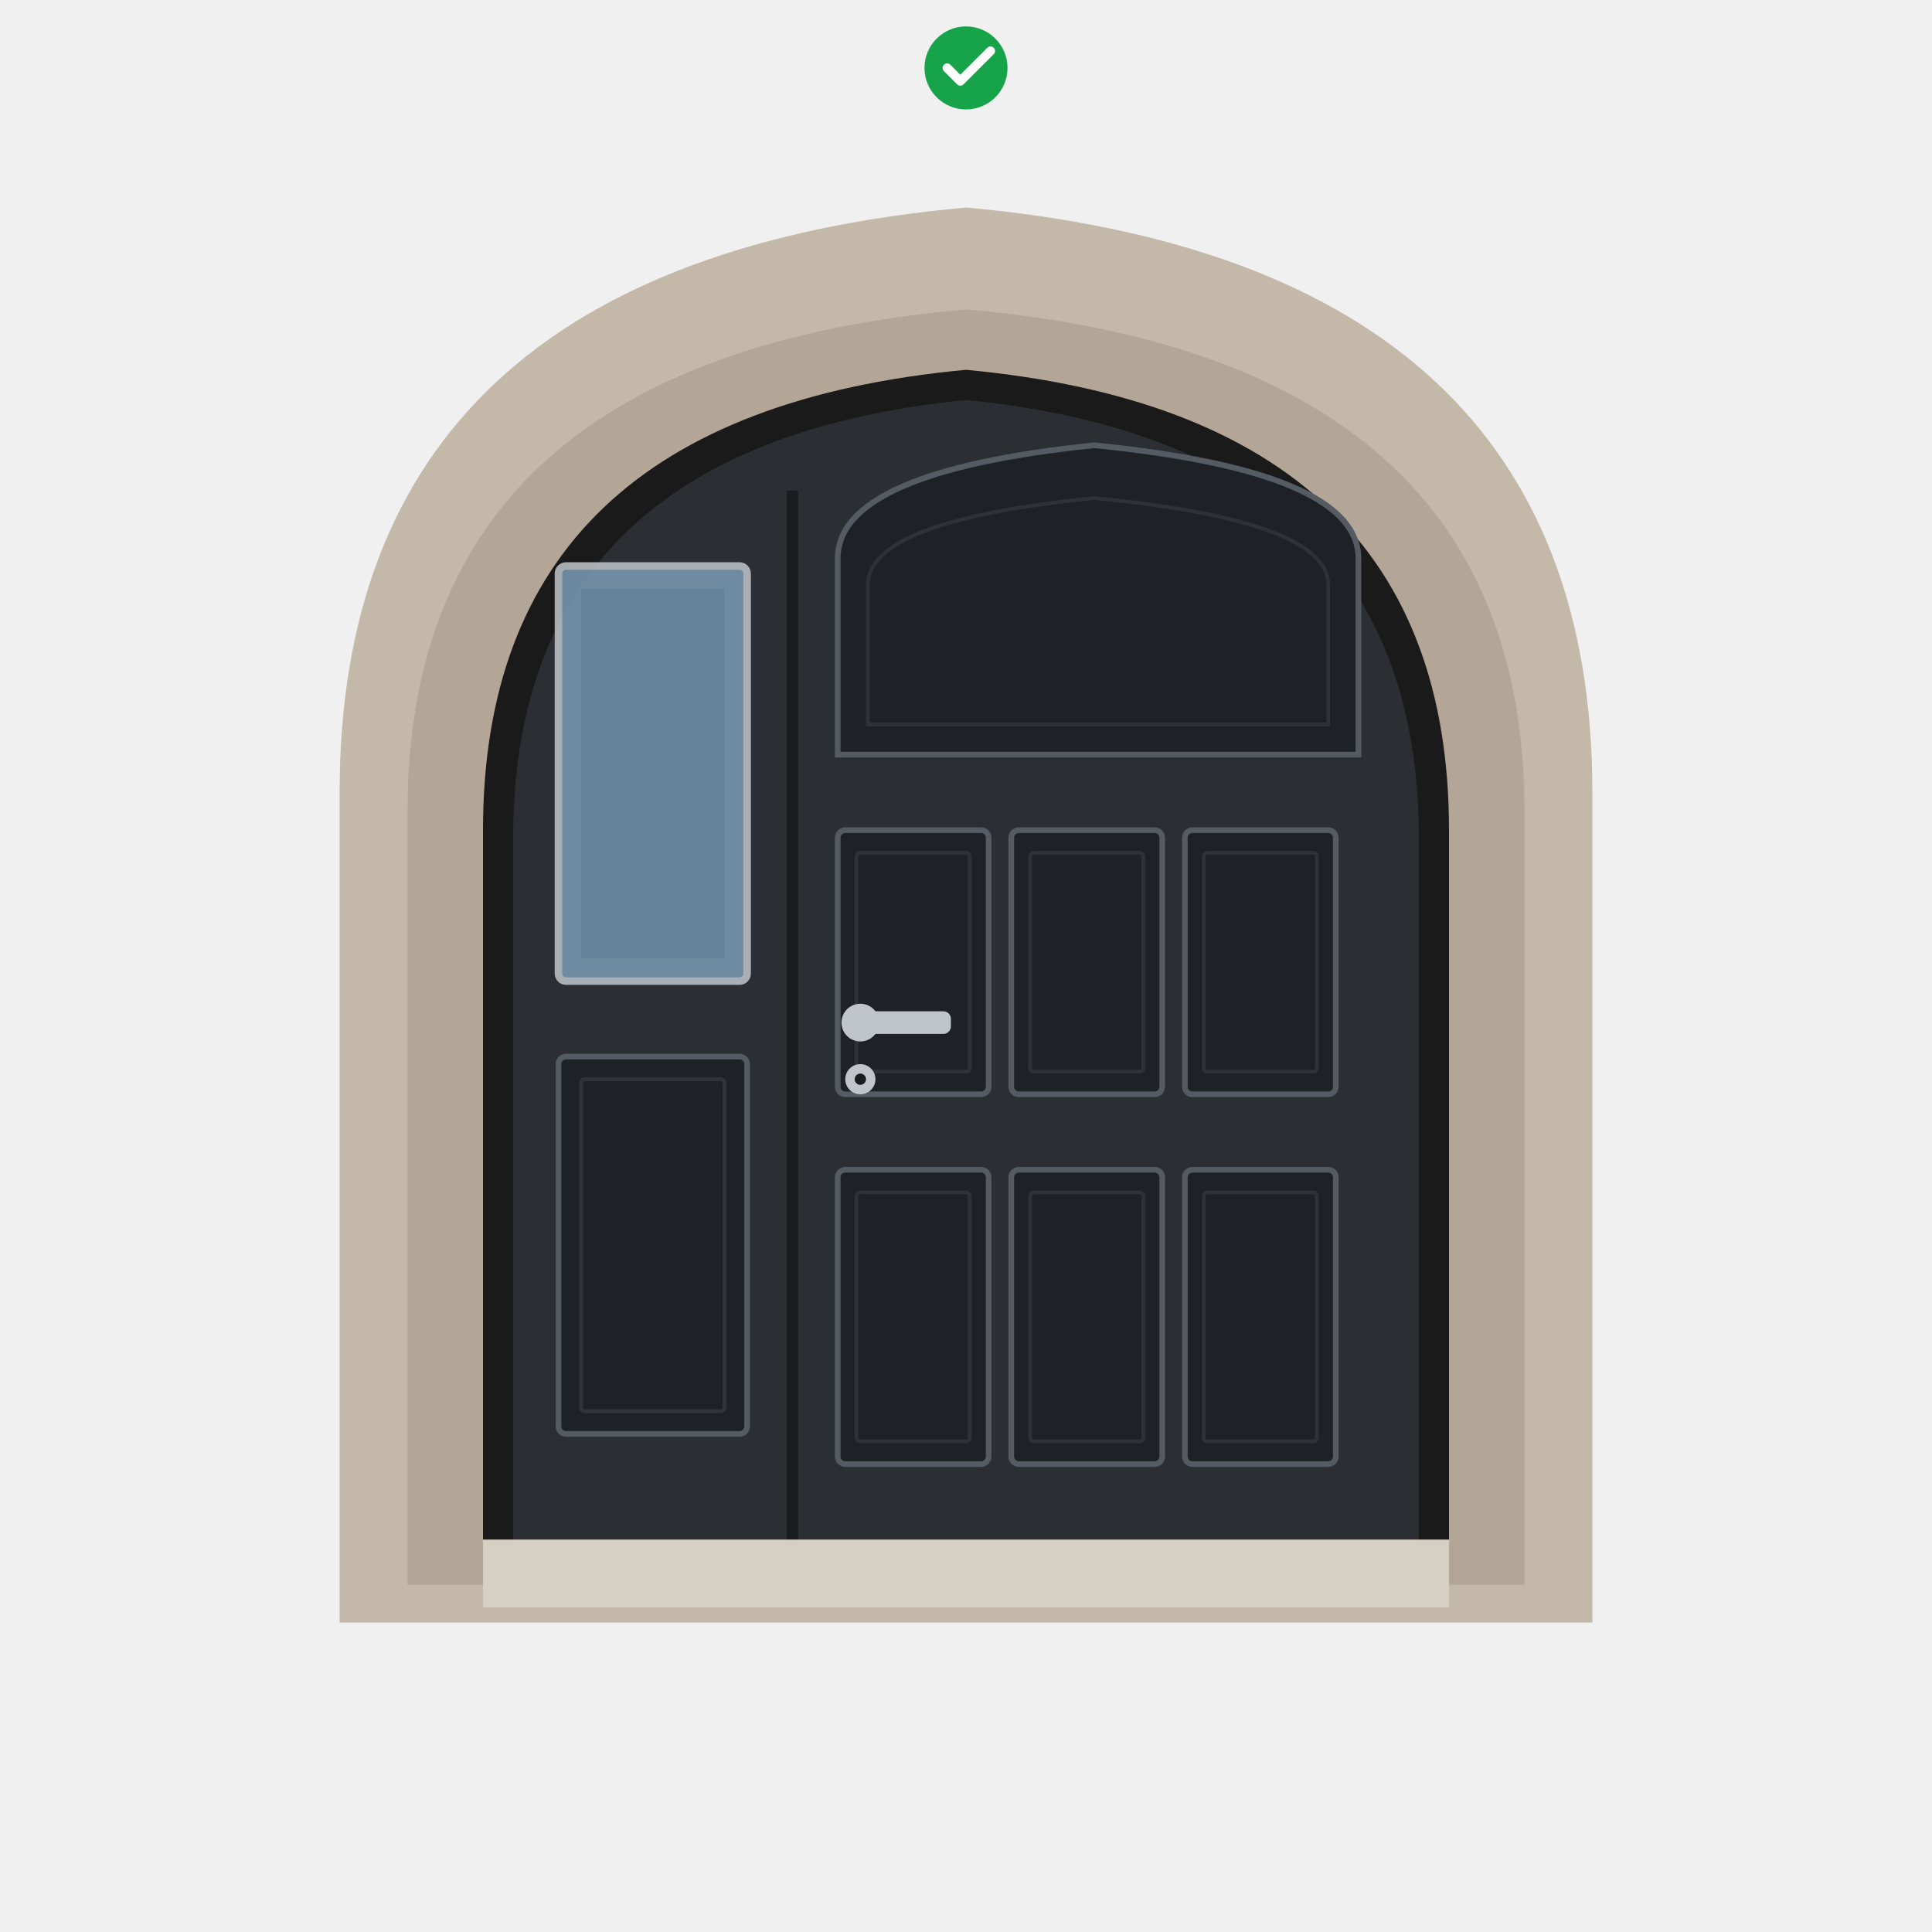
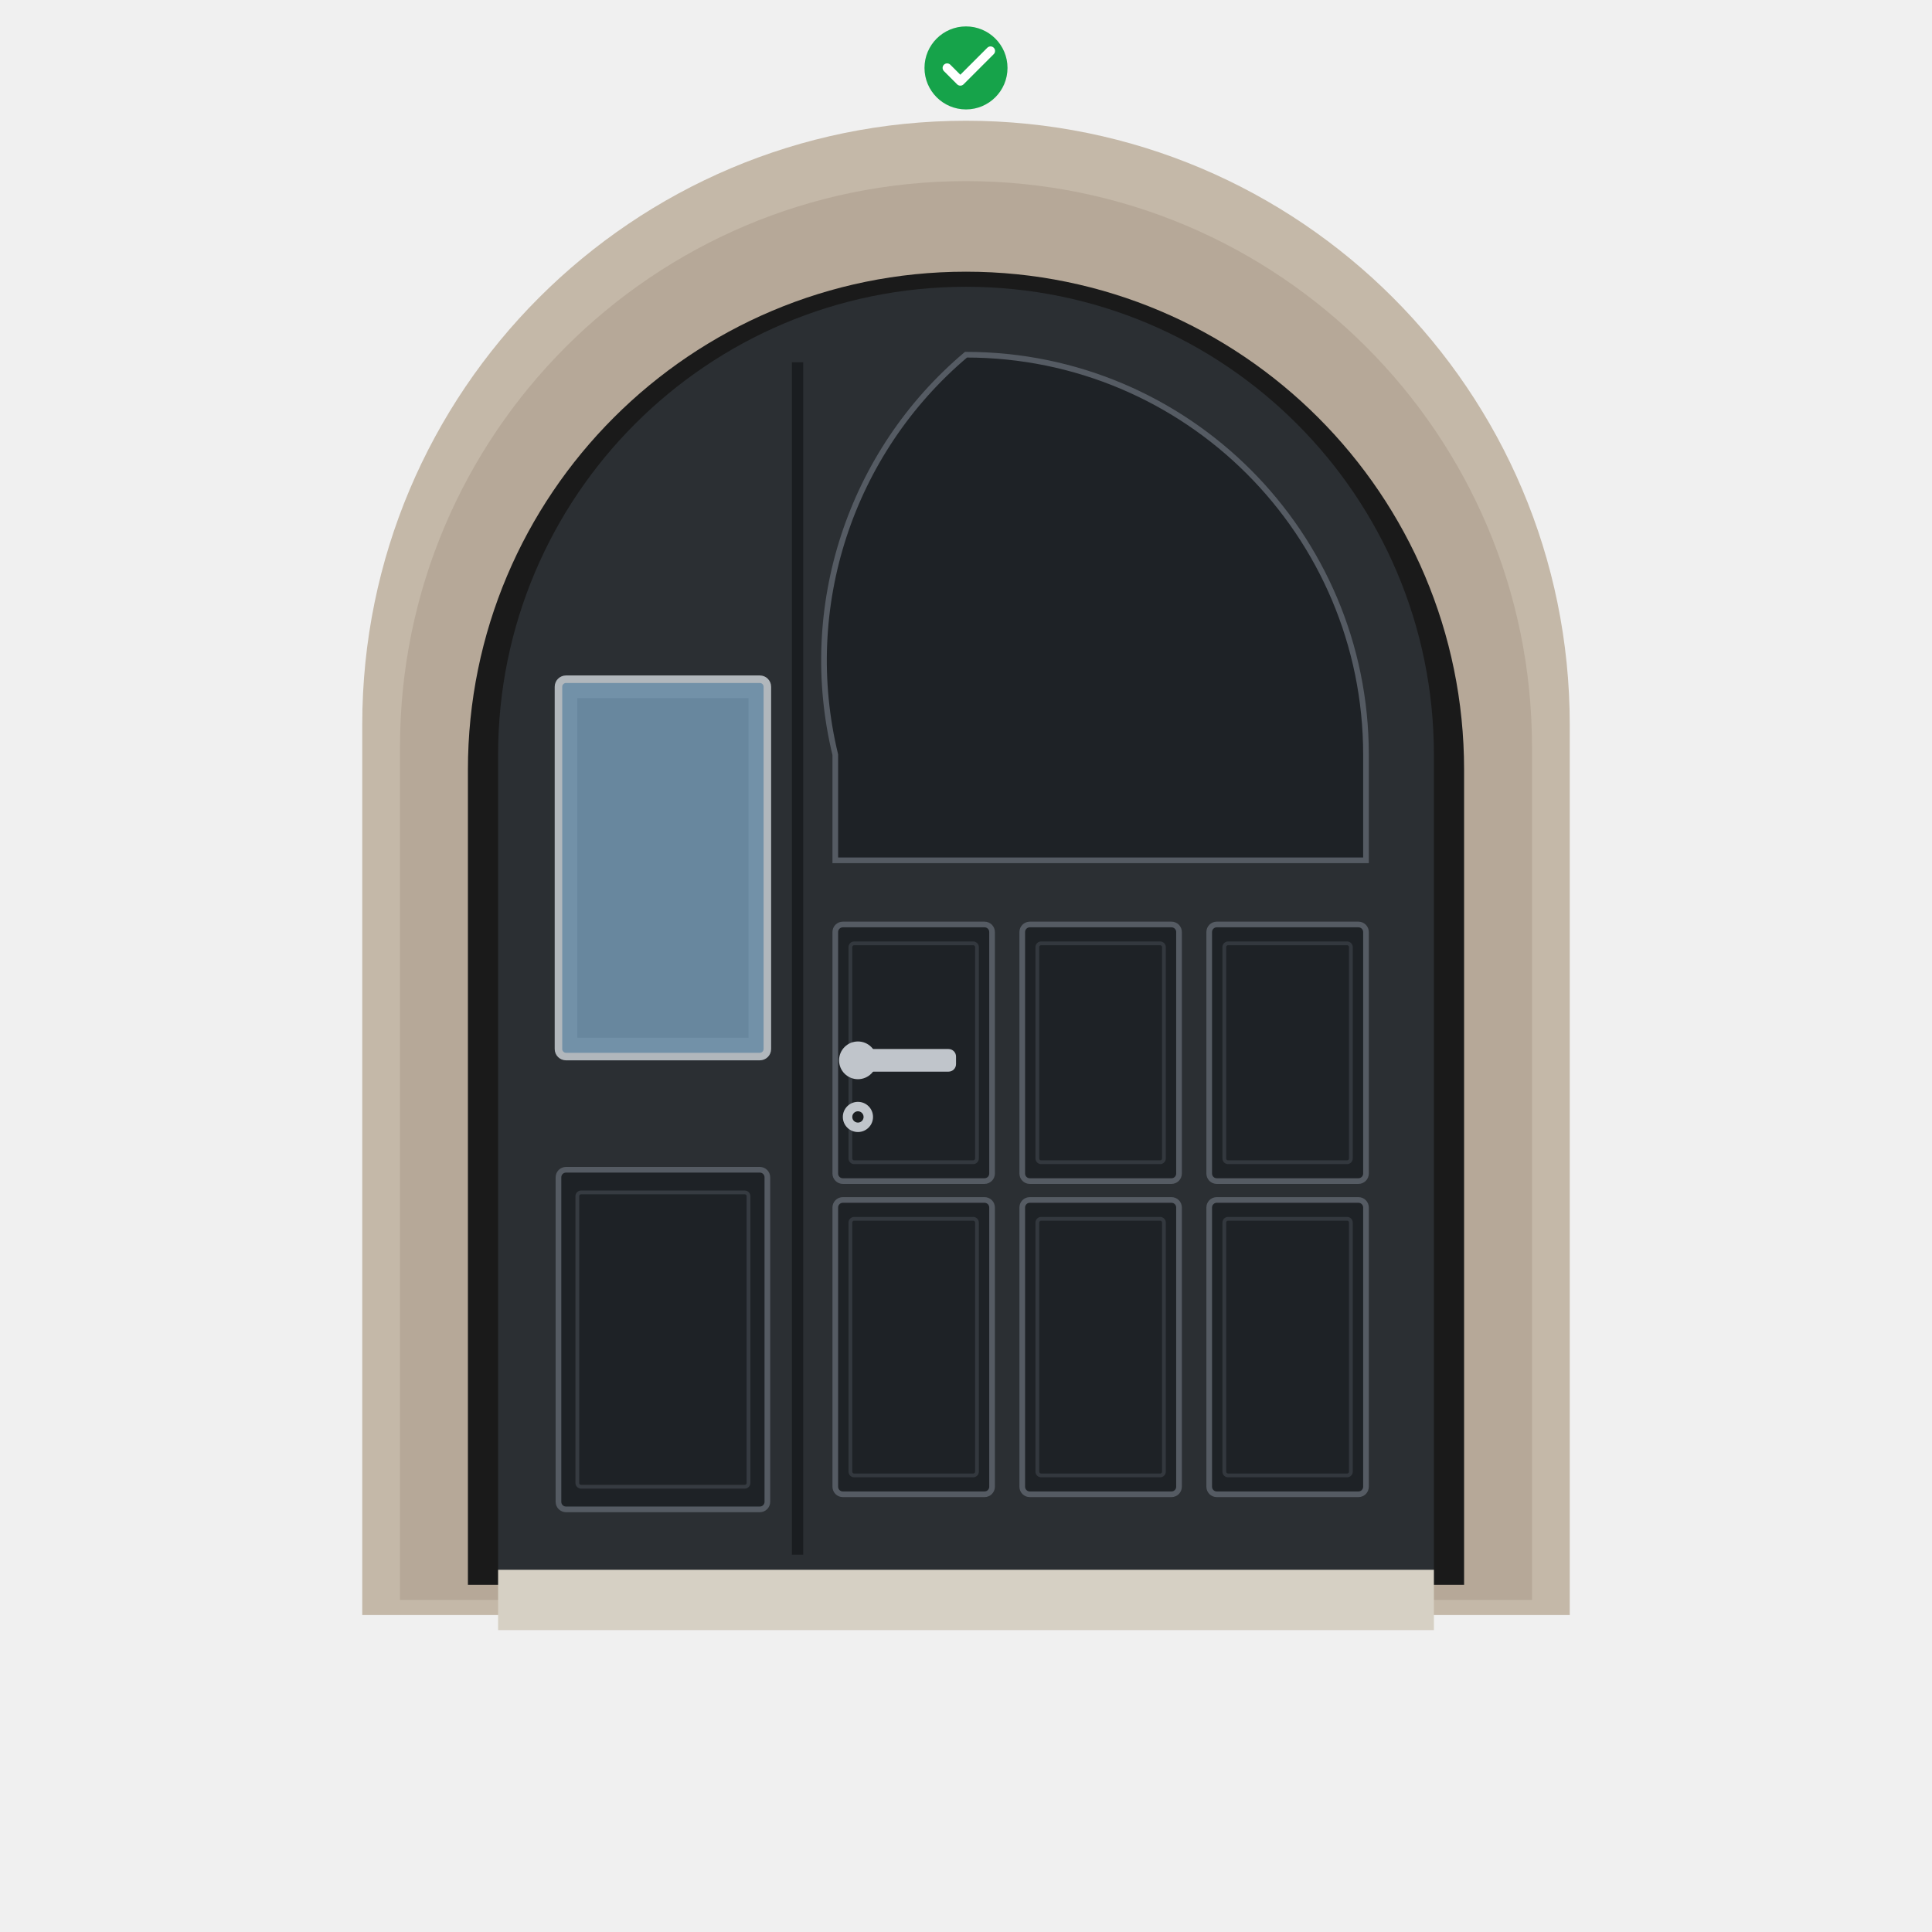
<svg xmlns="http://www.w3.org/2000/svg" viewBox="0 0 512 512" width="512" height="512">
-   <path d="M90,430 L90,210 Q90,70 256,55 Q422,70 422,210 L422,430 Z" fill="#c4b8a8" />
-   <path d="M108,420 L108,215 Q108,95 256,82 Q404,95 404,215 L404,420 Z" fill="#a89888" opacity="0.55" />
-   <path d="M128,412 L128,220 Q128,110 256,98 Q384,110 384,220 L384,412 Z" fill="#1a1a1a" />
-   <path d="M136,408 L136,222 Q136,118 256,106 Q376,118 376,222 L376,408 Z" fill="#2b2f33" />
-   <line x1="210" y1="130" x2="210" y2="408" stroke="#1a1d20" stroke-width="3" />
-   <rect x="148" y="150" width="50" height="110" rx="2" fill="#7a9bb5" stroke="#c0c5cb" stroke-width="2" opacity="0.85" />
-   <rect x="154" y="156" width="38" height="98" fill="#5a7a92" opacity="0.5" />
-   <rect x="148" y="280" width="50" height="100" rx="2" fill="#1e2226" stroke="#555b63" stroke-width="1.5" />
-   <rect x="154" y="286" width="38" height="88" rx="1" fill="none" stroke="#4a5058" stroke-width="1" opacity="0.4" />
-   <path d="M222,148 L222,200 L360,200 L360,148 Q360,125 290,118 Q222,125 222,148 Z" fill="#1e2226" stroke="#555b63" stroke-width="1.5" />
-   <path d="M230,155 L230,192 L352,192 L352,155 Q352,138 290,132 Q230,138 230,155 Z" fill="none" stroke="#4a5058" stroke-width="1" opacity="0.35" />
-   <rect x="222" y="220" width="40" height="70" rx="2" fill="#1e2226" stroke="#555b63" stroke-width="1.5" />
-   <rect x="227" y="226" width="30" height="58" rx="1" fill="none" stroke="#4a5058" stroke-width="1" opacity="0.35" />
-   <rect x="268" y="220" width="40" height="70" rx="2" fill="#1e2226" stroke="#555b63" stroke-width="1.5" />
-   <rect x="273" y="226" width="30" height="58" rx="1" fill="none" stroke="#4a5058" stroke-width="1" opacity="0.35" />
-   <rect x="314" y="220" width="40" height="70" rx="2" fill="#1e2226" stroke="#555b63" stroke-width="1.5" />
-   <rect x="319" y="226" width="30" height="58" rx="1" fill="none" stroke="#4a5058" stroke-width="1" opacity="0.35" />
-   <rect x="222" y="310" width="40" height="78" rx="2" fill="#1e2226" stroke="#555b63" stroke-width="1.5" />
-   <rect x="227" y="316" width="30" height="66" rx="1" fill="none" stroke="#4a5058" stroke-width="1" opacity="0.35" />
-   <rect x="268" y="310" width="40" height="78" rx="2" fill="#1e2226" stroke="#555b63" stroke-width="1.5" />
-   <rect x="273" y="316" width="30" height="66" rx="1" fill="none" stroke="#4a5058" stroke-width="1" opacity="0.35" />
-   <rect x="314" y="310" width="40" height="78" rx="2" fill="#1e2226" stroke="#555b63" stroke-width="1.5" />
-   <rect x="319" y="316" width="30" height="66" rx="1" fill="none" stroke="#4a5058" stroke-width="1" opacity="0.35" />
-   <rect x="224" y="268" width="28" height="6" rx="2" fill="#c0c5cb" />
-   <circle cx="228" cy="271" r="5" fill="#c0c5cb" />
-   <circle cx="228" cy="286" r="4" fill="#c0c5cb" />
-   <circle cx="228" cy="286" r="1.5" fill="#1a1d20" />
-   <rect x="128" y="408" width="256" height="18" fill="#d6d0c4" />
+   <path d="M96.0,428 L96.0,192.0 A160.0,160.0 0 0 1 416.0,192.0 L416.0,428 Z" fill="#c4b8a8" />
+   <path d="M106.0,424 L106.0,198.0 A150.0,150.0 0 0 1 406.0,198.0 L406.0,424 Z" fill="#a89888" opacity="0.5" />
+   <path d="M124.0,420 L124.0,204.0 A132.0,132.0 0 0 1 388.0,204.0 L388.0,420 Z" fill="#1a1a1a" />
+   <path d="M132.0,416 L132.0,200.0 A124.0,124.0 0 0 1 380.0,200.0 L380.0,416 Z" fill="#2b2f33" />
+   <line x1="211.36" y1="96.0" x2="211.36" y2="412" stroke="#1a1d20" stroke-width="3" />
+   <rect x="148.0" y="180" width="55.36" height="100" rx="2" fill="#7a9bb5" stroke="#c0c5cb" stroke-width="2" opacity="0.9" />
+   <rect x="153.0" y="185" width="45.36" height="90" fill="#5a7a92" opacity="0.45" />
+   <rect x="148.0" y="310" width="55.36" height="90" rx="2" fill="#1e2226" stroke="#555b63" stroke-width="1.5" />
+   <rect x="153.0" y="316" width="45.36" height="78" rx="1" fill="none" stroke="#5a616a" stroke-width="1" opacity="0.4" />
+   <path d="M221.36,228 L362.0,228 L362.0,200 A106.0,106.0 0 0 0 256,94.0 A106.0,106.0 0 0 0 221.36,200 Z" fill="#1e2226" stroke="#555b63" stroke-width="1.5" />
+   <rect x="221.36" y="245" width="41.547" height="68" rx="2" fill="#1e2226" stroke="#555b63" stroke-width="1.5" />
+   <rect x="225.36" y="250" width="33.547" height="58" rx="1" fill="none" stroke="#5a616a" stroke-width="1" opacity="0.35" />
+   <rect x="270.907" y="245" width="41.547" height="68" rx="2" fill="#1e2226" stroke="#555b63" stroke-width="1.5" />
+   <rect x="274.907" y="250" width="33.547" height="58" rx="1" fill="none" stroke="#5a616a" stroke-width="1" opacity="0.35" />
+   <rect x="320.453" y="245" width="41.547" height="68" rx="2" fill="#1e2226" stroke="#555b63" stroke-width="1.5" />
+   <rect x="324.453" y="250" width="33.547" height="58" rx="1" fill="none" stroke="#5a616a" stroke-width="1" opacity="0.35" />
+   <rect x="221.36" y="318" width="41.547" height="78" rx="2" fill="#1e2226" stroke="#555b63" stroke-width="1.5" />
+   <rect x="225.36" y="323" width="33.547" height="68" rx="1" fill="none" stroke="#5a616a" stroke-width="1" opacity="0.35" />
+   <rect x="270.907" y="318" width="41.547" height="78" rx="2" fill="#1e2226" stroke="#555b63" stroke-width="1.5" />
+   <rect x="274.907" y="323" width="33.547" height="68" rx="1" fill="none" stroke="#5a616a" stroke-width="1" opacity="0.35" />
+   <rect x="320.453" y="318" width="41.547" height="78" rx="2" fill="#1e2226" stroke="#555b63" stroke-width="1.5" />
+   <rect x="324.453" y="323" width="33.547" height="68" rx="1" fill="none" stroke="#5a616a" stroke-width="1" opacity="0.35" />
+   <rect x="223.36" y="278" width="30" height="6" rx="2" fill="#c0c5cb" />
+   <circle cx="227.36" cy="281" r="5" fill="#c0c5cb" />
+   <circle cx="227.36" cy="296" r="4" fill="#c0c5cb" />
+   <circle cx="227.36" cy="296" r="1.5" fill="#1a1d20" />
+   <rect x="132.0" y="416" width="248.0" height="16" fill="#d6d0c4" />
  <g transform="translate(256,18)">
    <circle r="11" fill="#16a34a" />
    <path d="M-5 0l3.5 3.5 8-8" fill="none" stroke="#fff" stroke-width="2.4" stroke-linecap="round" stroke-linejoin="round" />
  </g>
</svg>
